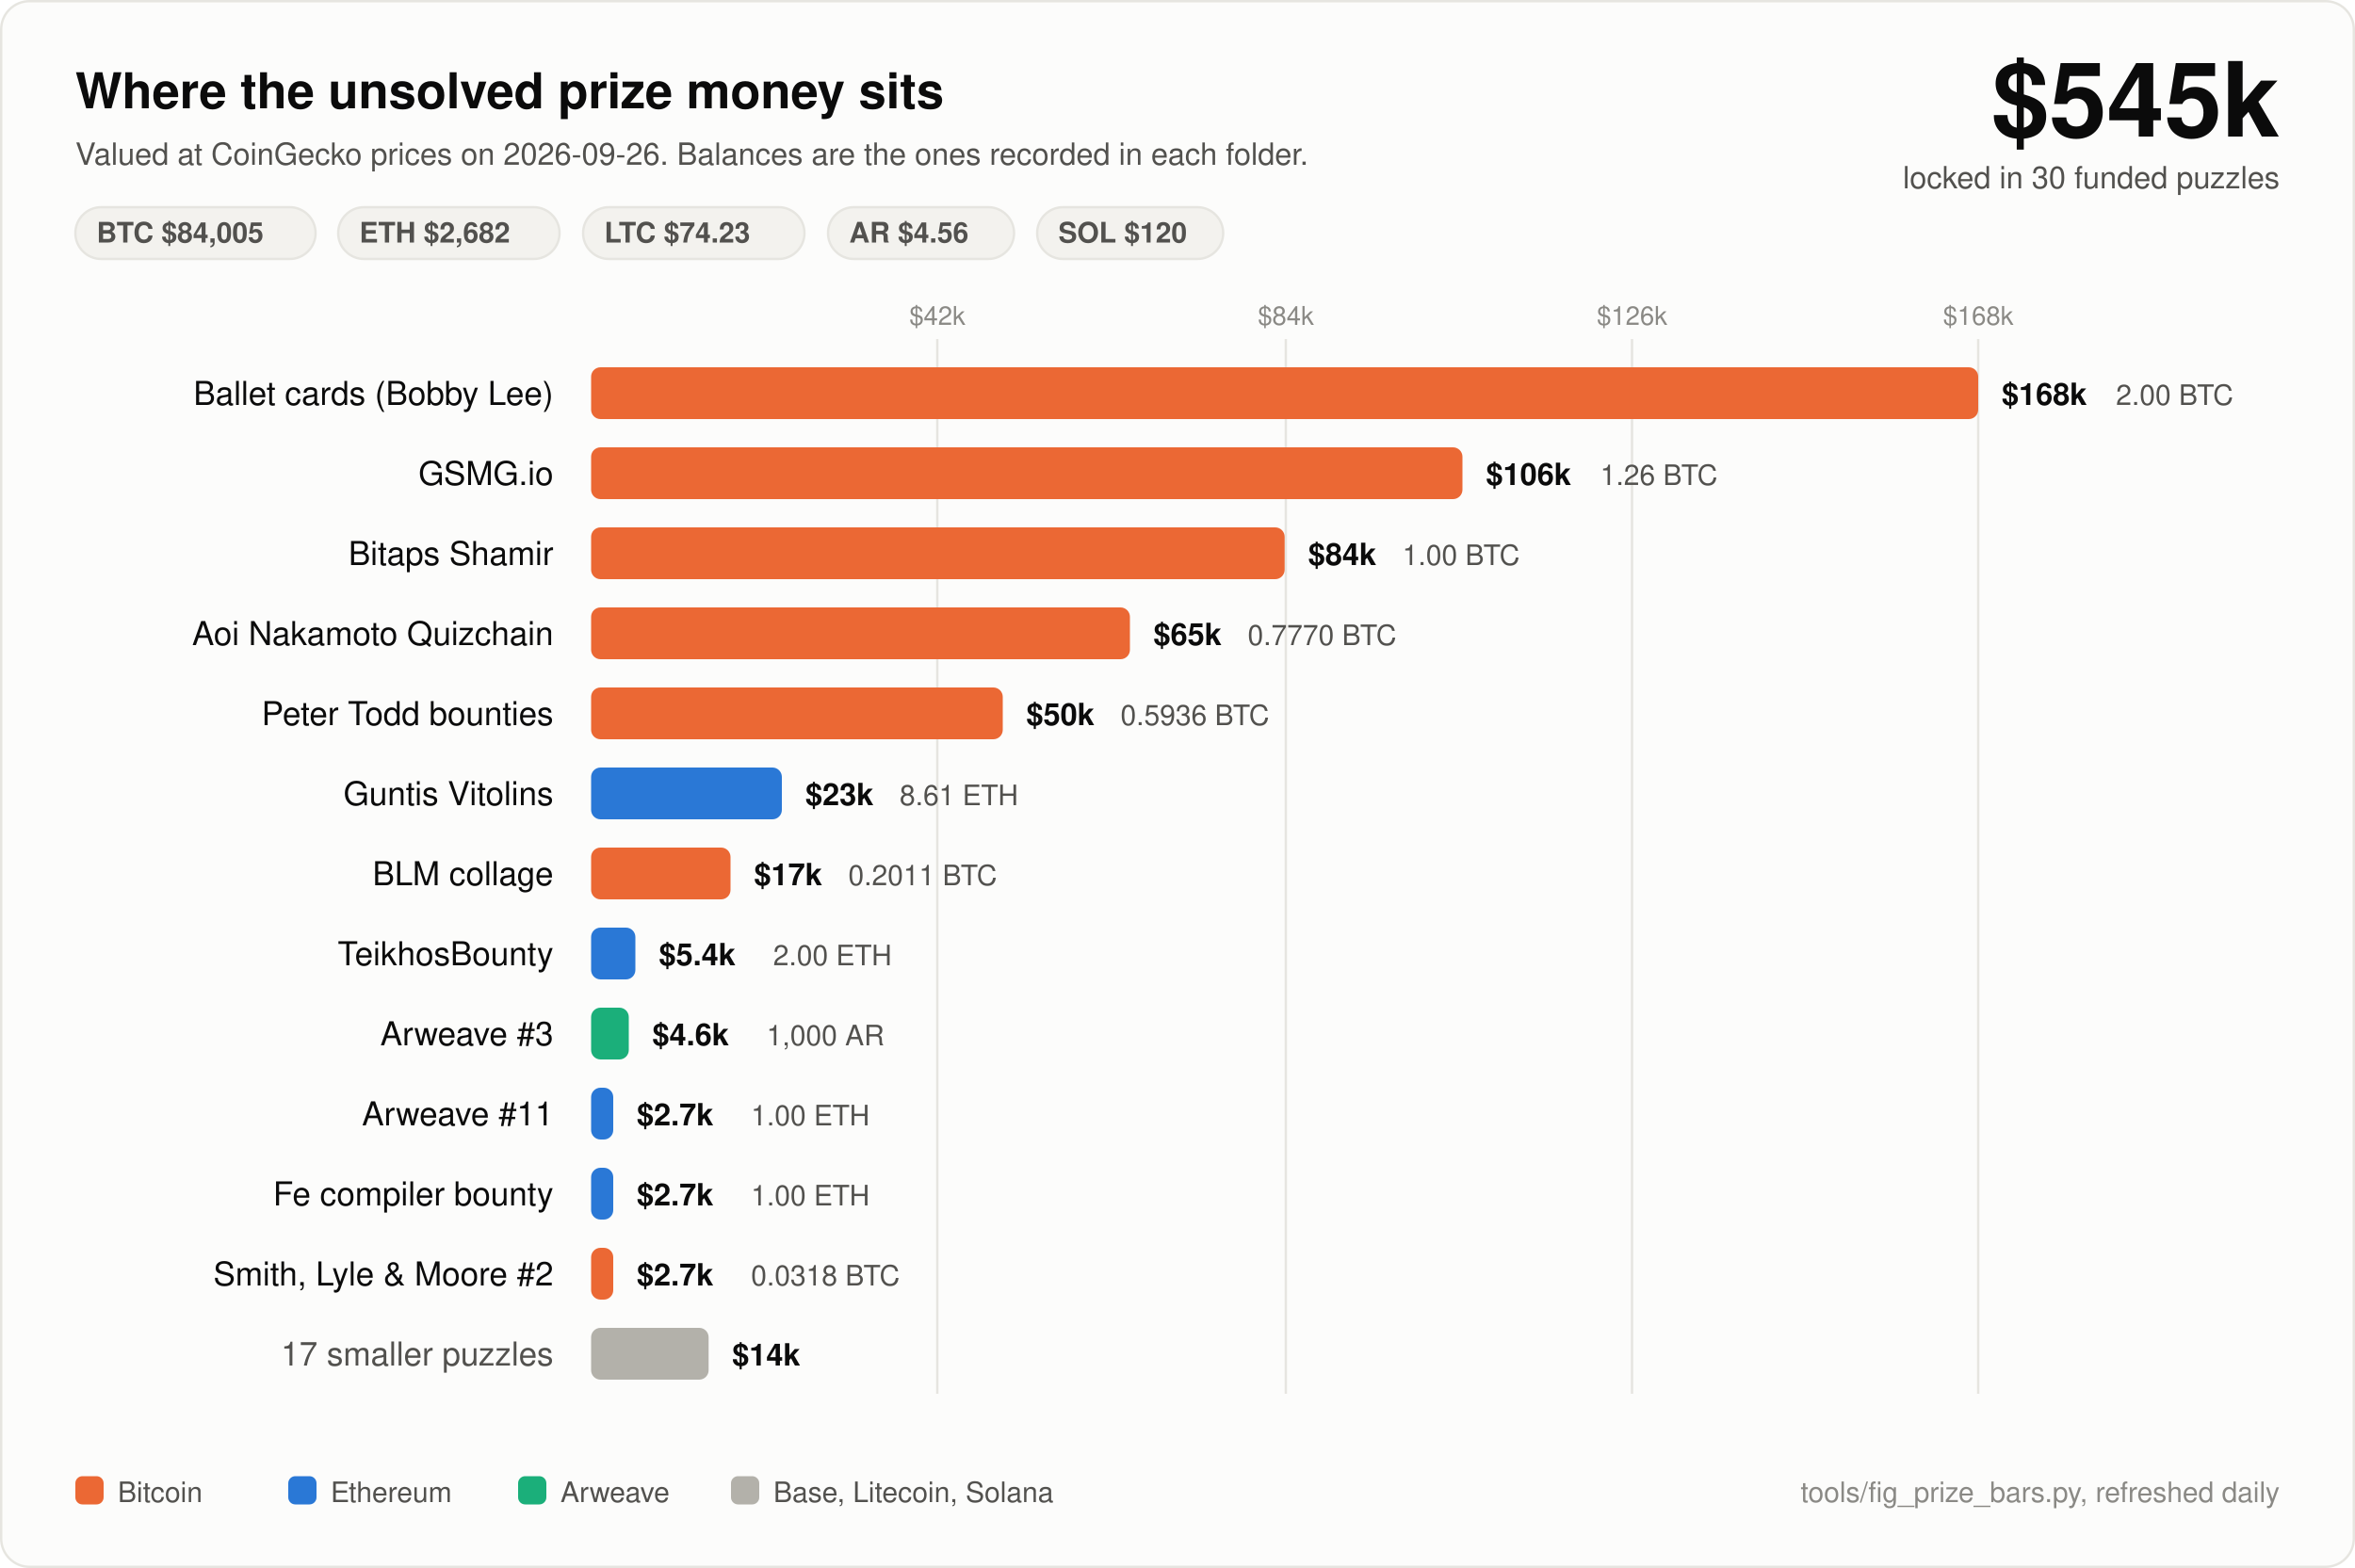
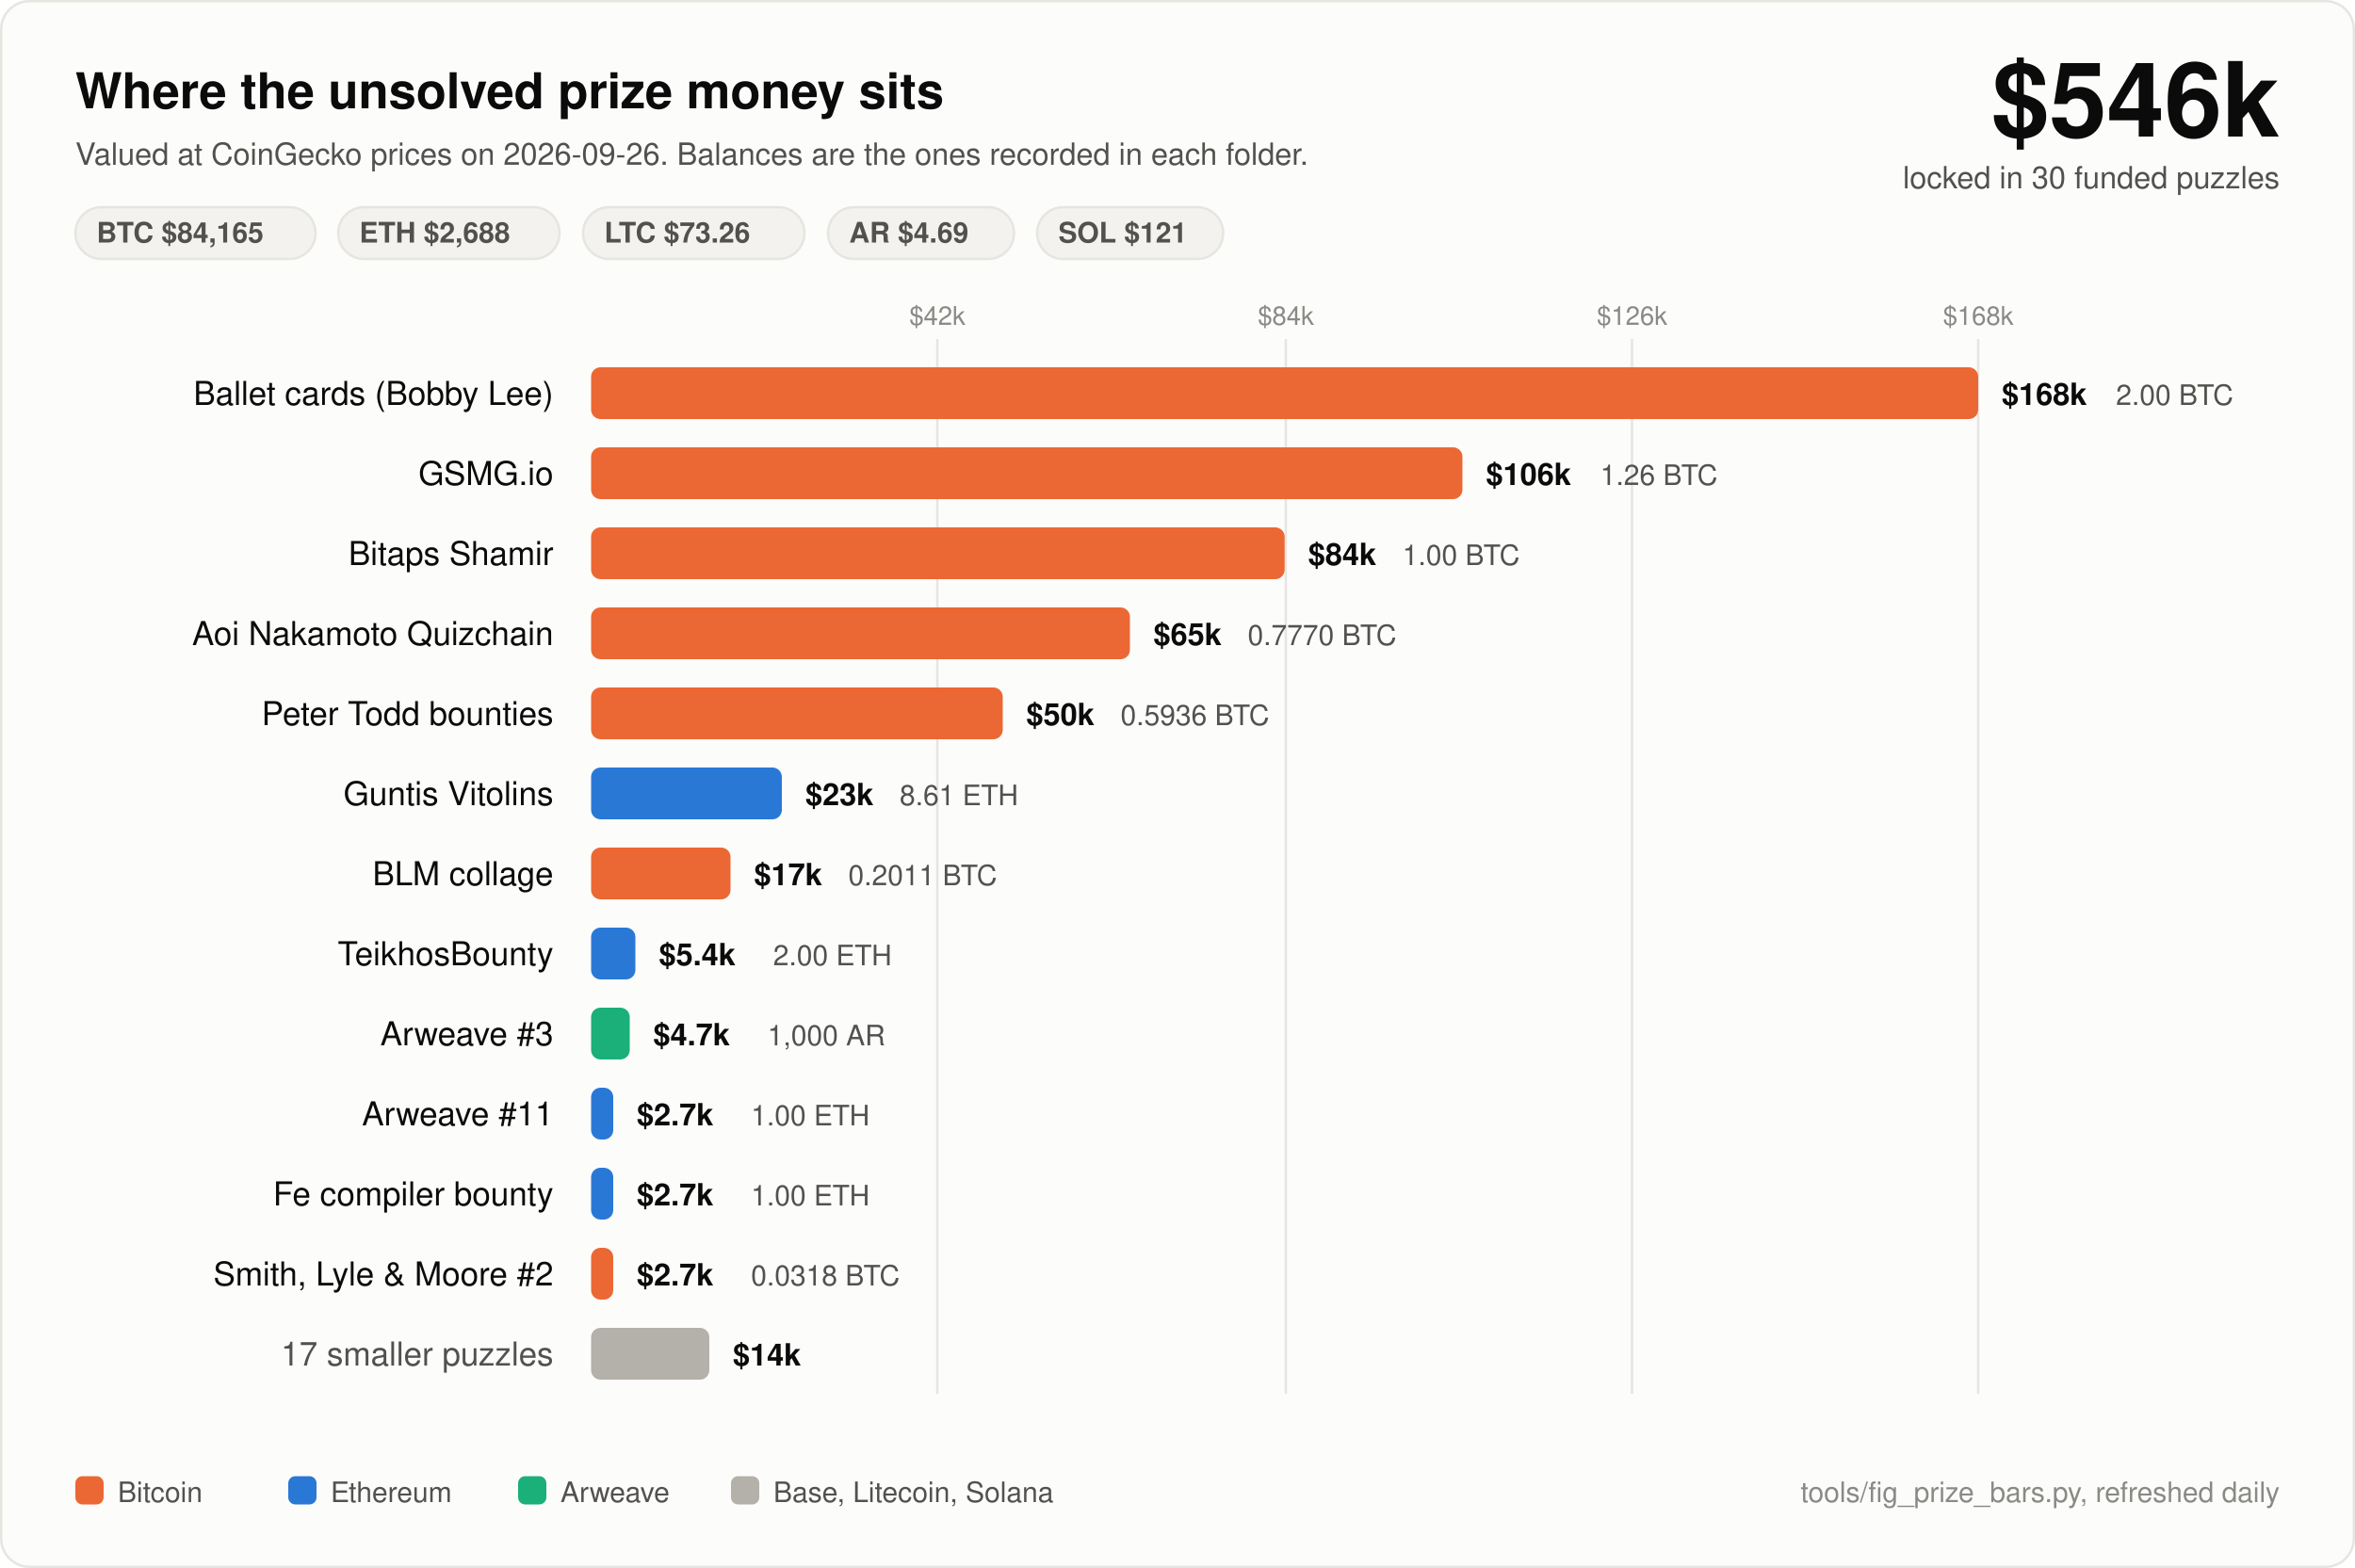
<svg xmlns="http://www.w3.org/2000/svg" width="1000" height="666" viewBox="0 0 1000 666" font-family="ui-sans-serif, -apple-system, Segoe UI, Helvetica, Arial, sans-serif">
  <rect x="0.5" y="0.5" width="999" height="665" rx="12" fill="#fcfcfb" stroke="#e6e5e0" />
  <text x="32" y="46" fill="#0b0b0b" font-size="21" font-weight="700">Where the unsolved prize money sits</text>
  <text x="32" y="70" fill="#52514e" font-size="13">Valued at CoinGecko prices on 2026-09-26. Balances are the ones recorded in each folder.</text>
-   <text x="968" y="58" fill="#0b0b0b" font-size="44" font-weight="700" text-anchor="end">$545k</text>
+   <text x="968" y="58" fill="#0b0b0b" font-size="44" font-weight="700" text-anchor="end">$546k</text>
  <text x="968" y="80" fill="#52514e" font-size="13" text-anchor="end">locked in 30 funded puzzles</text>
  <rect x="32" y="88" width="102" height="22" rx="11" fill="#f3f2ee" stroke="#e6e5e0" />
-   <text x="41" y="103" fill="#52514e" font-size="12" font-weight="600">BTC $84,005</text>
+   <text x="41" y="103" fill="#52514e" font-size="12" font-weight="600">BTC $84,165</text>
  <rect x="143.6" y="88" width="94" height="22" rx="11" fill="#f3f2ee" stroke="#e6e5e0" />
-   <text x="152.6" y="103" fill="#52514e" font-size="12" font-weight="600">ETH $2,682</text>
+   <text x="152.6" y="103" fill="#52514e" font-size="12" font-weight="600">ETH $2,688</text>
  <rect x="247.6" y="88" width="94" height="22" rx="11" fill="#f3f2ee" stroke="#e6e5e0" />
-   <text x="256.6" y="103" fill="#52514e" font-size="12" font-weight="600">LTC $74.23</text>
+   <text x="256.6" y="103" fill="#52514e" font-size="12" font-weight="600">LTC $73.26</text>
  <rect x="351.6" y="88" width="79" height="22" rx="11" fill="#f3f2ee" stroke="#e6e5e0" />
-   <text x="360.6" y="103" fill="#52514e" font-size="12" font-weight="600">AR $4.56</text>
+   <text x="360.6" y="103" fill="#52514e" font-size="12" font-weight="600">AR $4.69</text>
  <rect x="440.4" y="88" width="79" height="22" rx="11" fill="#f3f2ee" stroke="#e6e5e0" />
-   <text x="449.4" y="103" fill="#52514e" font-size="12" font-weight="600">SOL $120</text>
+   <text x="449.4" y="103" fill="#52514e" font-size="12" font-weight="600">SOL $121</text>
  <line x1="398" y1="144" x2="398" y2="592" stroke="#e6e5e0" stroke-width="1" />
  <text x="398" y="138" fill="#8a8985" font-size="11" text-anchor="middle">$42k</text>
  <line x1="546" y1="144" x2="546" y2="592" stroke="#e6e5e0" stroke-width="1" />
  <text x="546" y="138" fill="#8a8985" font-size="11" text-anchor="middle">$84k</text>
  <line x1="693" y1="144" x2="693" y2="592" stroke="#e6e5e0" stroke-width="1" />
  <text x="693" y="138" fill="#8a8985" font-size="11" text-anchor="middle">$126k</text>
  <line x1="840" y1="144" x2="840" y2="592" stroke="#e6e5e0" stroke-width="1" />
  <text x="840" y="138" fill="#8a8985" font-size="11" text-anchor="middle">$168k</text>
  <text x="235" y="172" fill="#0b0b0b" font-size="14" text-anchor="end">Ballet cards (Bobby Lee)</text>
  <rect x="251" y="156" width="589.0" height="22" rx="4" fill="#eb6834" />
  <text x="850.0" y="172" fill="#0b0b0b" font-size="13" font-weight="600">$168k</text>
  <text x="898.5" y="172" fill="#52514e" font-size="12">2.00 BTC</text>
  <text x="235" y="206" fill="#0b0b0b" font-size="14" text-anchor="end">GSMG.io</text>
  <rect x="251" y="190" width="370.0" height="22" rx="4" fill="#eb6834" />
  <text x="631.0" y="206" fill="#0b0b0b" font-size="13" font-weight="600">$106k</text>
  <text x="679.5" y="206" fill="#52514e" font-size="12">1.26 BTC</text>
  <text x="235" y="240" fill="#0b0b0b" font-size="14" text-anchor="end">Bitaps Shamir</text>
  <rect x="251" y="224" width="294.5" height="22" rx="4" fill="#eb6834" />
  <text x="555.5" y="240" fill="#0b0b0b" font-size="13" font-weight="600">$84k</text>
  <text x="595.5" y="240" fill="#52514e" font-size="12">1.00 BTC</text>
  <text x="235" y="274" fill="#0b0b0b" font-size="14" text-anchor="end">Aoi Nakamoto Quizchain</text>
  <rect x="251" y="258" width="228.8" height="22" rx="4" fill="#eb6834" />
  <text x="489.8" y="274" fill="#0b0b0b" font-size="13" font-weight="600">$65k</text>
  <text x="529.8" y="274" fill="#52514e" font-size="12">0.7770 BTC</text>
  <text x="235" y="308" fill="#0b0b0b" font-size="14" text-anchor="end">Peter Todd bounties</text>
  <rect x="251" y="292" width="174.8" height="22" rx="4" fill="#eb6834" />
  <text x="435.8" y="308" fill="#0b0b0b" font-size="13" font-weight="600">$50k</text>
  <text x="475.8" y="308" fill="#52514e" font-size="12">0.5936 BTC</text>
  <text x="235" y="342" fill="#0b0b0b" font-size="14" text-anchor="end">Guntis Vitolins</text>
  <rect x="251" y="326" width="81.0" height="22" rx="4" fill="#2a78d6" />
  <text x="342.0" y="342" fill="#0b0b0b" font-size="13" font-weight="600">$23k</text>
  <text x="382.0" y="342" fill="#52514e" font-size="12">8.61 ETH</text>
  <text x="235" y="376" fill="#0b0b0b" font-size="14" text-anchor="end">BLM collage</text>
  <rect x="251" y="360" width="59.2" height="22" rx="4" fill="#eb6834" />
  <text x="320.2" y="376" fill="#0b0b0b" font-size="13" font-weight="600">$17k</text>
  <text x="360.2" y="376" fill="#52514e" font-size="12">0.2011 BTC</text>
  <text x="235" y="410" fill="#0b0b0b" font-size="14" text-anchor="end">TeikhosBounty</text>
  <rect x="251" y="394" width="18.8" height="22" rx="4" fill="#2a78d6" />
  <text x="279.8" y="410" fill="#0b0b0b" font-size="13" font-weight="600">$5.4k</text>
  <text x="328.3" y="410" fill="#52514e" font-size="12">2.00 ETH</text>
  <text x="235" y="444" fill="#0b0b0b" font-size="14" text-anchor="end">Arweave #3</text>
-   <rect x="251" y="428" width="16.0" height="22" rx="4" fill="#1baf7a" />
-   <text x="277.0" y="444" fill="#0b0b0b" font-size="13" font-weight="600">$4.6k</text>
-   <text x="325.5" y="444" fill="#52514e" font-size="12">1,000 AR</text>
+   <rect x="251" y="428" width="16.4" height="22" rx="4" fill="#1baf7a" />
+   <text x="277.4" y="444" fill="#0b0b0b" font-size="13" font-weight="600">$4.7k</text>
+   <text x="325.9" y="444" fill="#52514e" font-size="12">1,000 AR</text>
  <text x="235" y="478" fill="#0b0b0b" font-size="14" text-anchor="end">Arweave #11</text>
  <rect x="251" y="462" width="9.4" height="22" rx="4" fill="#2a78d6" />
  <text x="270.4" y="478" fill="#0b0b0b" font-size="13" font-weight="600">$2.7k</text>
  <text x="318.9" y="478" fill="#52514e" font-size="12">1.00 ETH</text>
  <text x="235" y="512" fill="#0b0b0b" font-size="14" text-anchor="end">Fe compiler bounty</text>
  <rect x="251" y="496" width="9.4" height="22" rx="4" fill="#2a78d6" />
  <text x="270.4" y="512" fill="#0b0b0b" font-size="13" font-weight="600">$2.7k</text>
  <text x="318.9" y="512" fill="#52514e" font-size="12">1.00 ETH</text>
  <text x="235" y="546" fill="#0b0b0b" font-size="14" text-anchor="end">Smith, Lyle &amp; Moore #2</text>
  <rect x="251" y="530" width="9.4" height="22" rx="4" fill="#eb6834" />
  <text x="270.4" y="546" fill="#0b0b0b" font-size="13" font-weight="600">$2.7k</text>
  <text x="318.9" y="546" fill="#52514e" font-size="12">0.0318 BTC</text>
  <text x="235" y="580" fill="#52514e" font-size="14" text-anchor="end">17 smaller puzzles</text>
-   <rect x="251" y="564" width="49.9" height="22" rx="4" fill="#b3b1aa" />
-   <text x="310.9" y="580" fill="#0b0b0b" font-size="13" font-weight="600">$14k</text>
+   <rect x="251" y="564" width="50.2" height="22" rx="4" fill="#b3b1aa" />
+   <text x="311.2" y="580" fill="#0b0b0b" font-size="13" font-weight="600">$14k</text>
  <rect x="32" y="627" width="12" height="12" rx="3" fill="#eb6834" />
  <text x="50" y="638" fill="#52514e" font-size="12">Bitcoin</text>
  <rect x="122.4" y="627" width="12" height="12" rx="3" fill="#2a78d6" />
  <text x="140.4" y="638" fill="#52514e" font-size="12">Ethereum</text>
  <rect x="220.0" y="627" width="12" height="12" rx="3" fill="#1baf7a" />
  <text x="238.0" y="638" fill="#52514e" font-size="12">Arweave</text>
  <rect x="310.4" y="627" width="12" height="12" rx="3" fill="#b3b1aa" />
  <text x="328.4" y="638" fill="#52514e" font-size="12">Base, Litecoin, Solana</text>
  <text x="968" y="638" fill="#8a8985" font-size="12" text-anchor="end">tools/fig_prize_bars.py, refreshed daily</text>
</svg>
